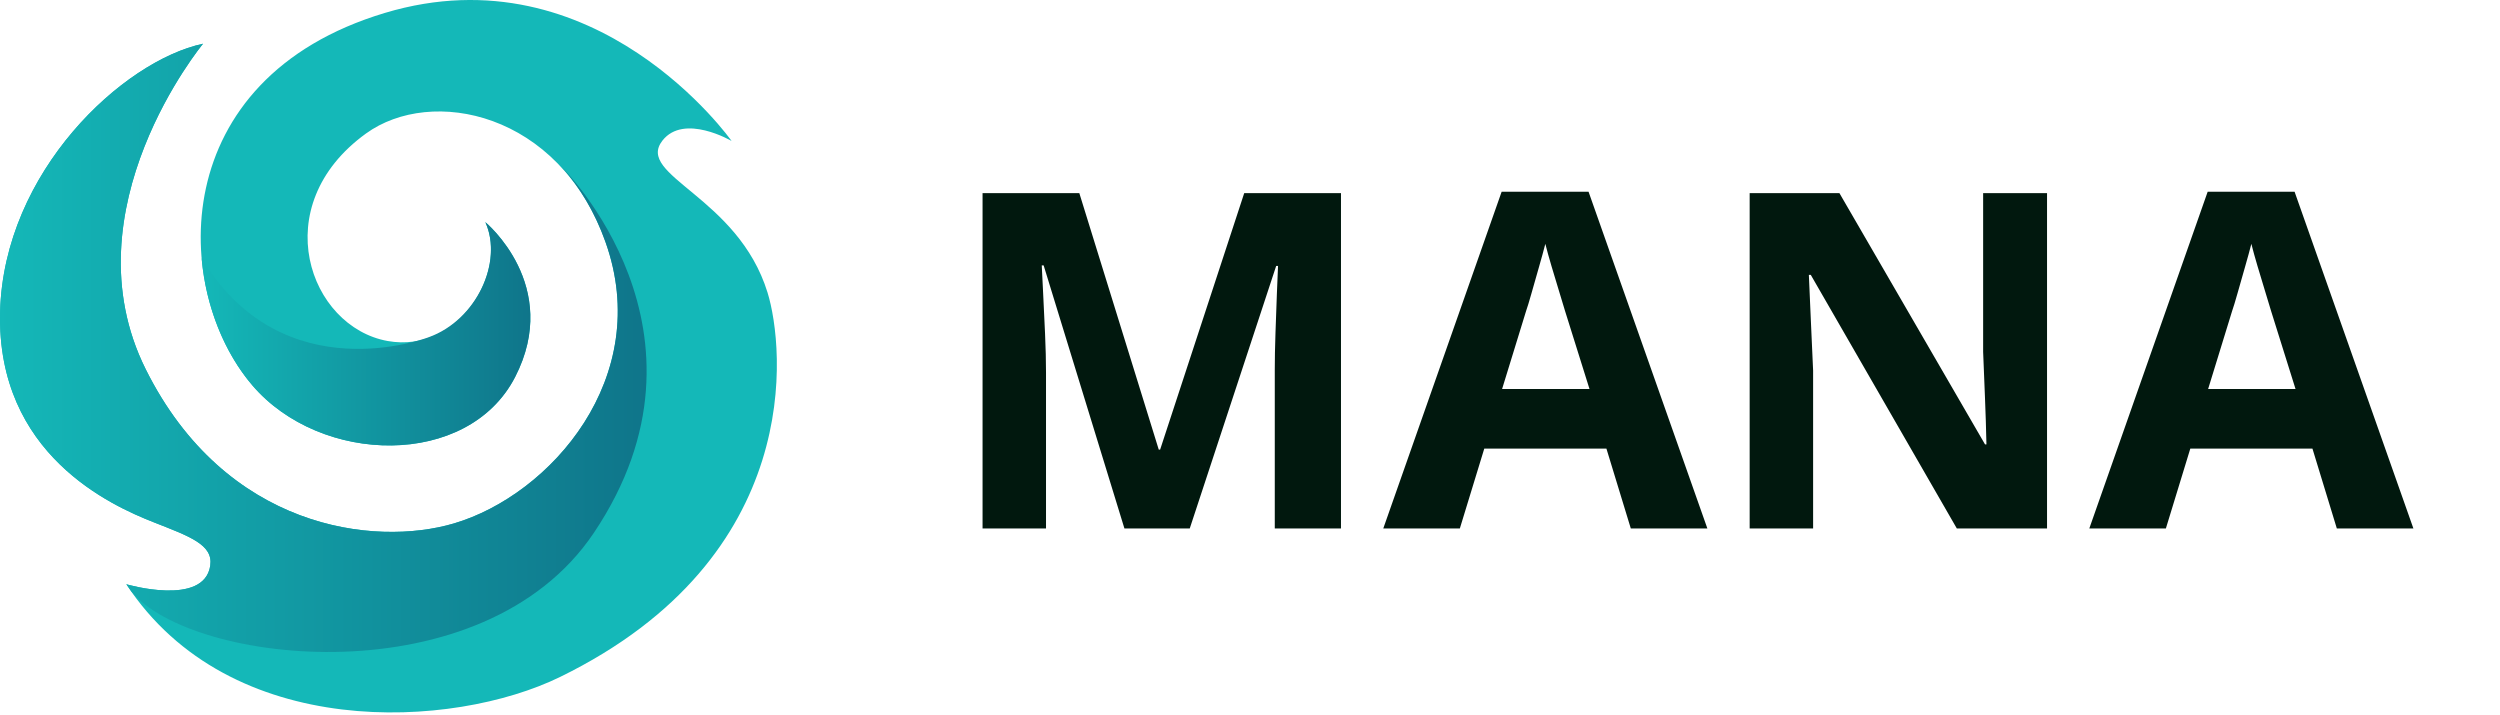
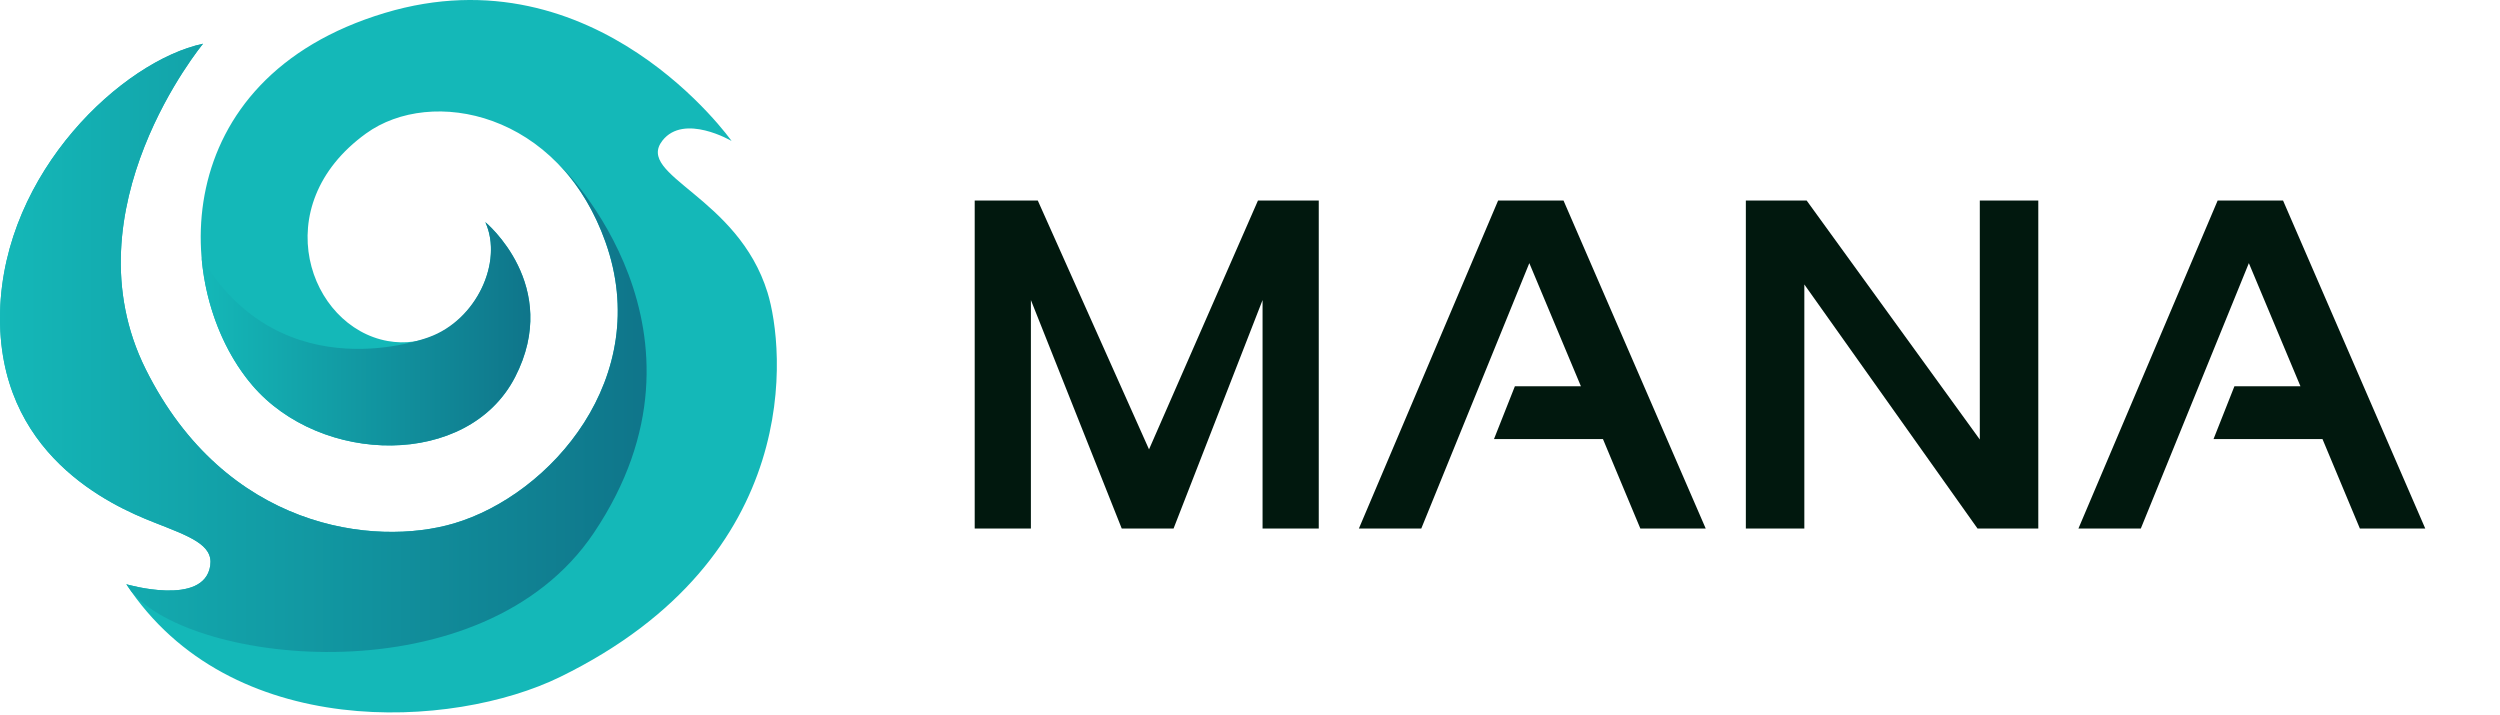
<svg xmlns="http://www.w3.org/2000/svg" width="100%" height="100%" viewBox="0 0 780 223" version="1.1" xml:space="preserve" style="fill-rule:evenodd;clip-rule:evenodd;stroke-linejoin:round;stroke-miterlimit:2;">
  <rect id="Logo" x="0" y="0" width="779.161" height="222.279" style="fill:none;" />
  <clipPath id="_clip1">
    <rect id="Logo1" x="0" y="0" width="779.161" height="222.279" />
  </clipPath>
  <g clip-path="url(#_clip1)">
    <g>
-       <text x="293.372px" y="164.894px" style="font-family:'Sansation-Bold', 'Sansation';font-weight:700;font-size:146.562px;fill:#01180e;">MANA</text>
+       <path d="M304.107,164.894l0,-102.336l19.68,0l34.708,77.647l33.993,-77.647l18.965,0l0,102.336l-17.533,0l0,-71.277l-27.767,71.277l-16.174,0l-28.339,-71.277l0,71.277l-17.533,0Z" style="fill:#01180e;fill-rule:nonzero;" />
+       <path d="M443.442,164.894l-19.466,0l43.439,-102.336l20.396,0l44.37,102.336l-20.396,0l-11.665,-27.91l-33.993,0l6.513,-16.459l20.61,0l-16.102,-38.43l-33.706,82.799Z" style="fill:#01180e;fill-rule:nonzero;" />
+       <path d="M544.704,164.894l0,-102.336l18.965,0l54.03,74.57l0,-74.57l18.249,0l0,102.336l-18.964,0l-54.031,-76.144l0,76.144l-18.249,0Z" style="fill:#01180e;fill-rule:nonzero;" />
+       <path d="M667.937,164.894l-19.465,0l43.439,-102.336l20.396,0l44.369,102.336l-20.396,0l-11.665,-27.91l-33.992,0l6.512,-16.459l20.61,0l-16.101,-38.43l-33.707,82.799Z" style="fill:#01180e;fill-rule:nonzero;" />
      <g>
        <path d="M151.423,69.302c0,0 23.994,19.775 9.288,48.341c-14.647,28.446 -60.685,27.618 -82.063,2.484c-25.172,-29.591 -27.031,-95.547 41.45,-116.1c66.028,-19.819 108.16,39.959 108.16,39.959c0,0 -14.825,-8.703 -21.557,-0.15c-8.625,10.963 23.488,17.366 32.772,47.444c5.307,17.2 11.857,82.531 -64.759,119.947c-33.384,16.309 -102.95,20.344 -135.306,-28.95c0,0 24.34,7.15 26.2,-5.853c0.931,-6.522 -6.5,-9.081 -17.713,-13.5c-13.065,-5.147 -49.019,-21.135 -47.865,-65.669c1.131,-43.744 38.321,-78.281 63.325,-83.612c0,0 -42.782,51.696 -17.875,101.596c24.9,49.9 71.356,55.416 96.171,48.063c30.172,-8.934 62.31,-45.603 47.26,-87.794c-14.497,-40.647 -54.313,-48.606 -74.713,-33.859c-31.343,22.662 -17.737,60.353 6.75,64.744c22.103,3.968 37.619,-21.357 30.475,-37.091" style="fill:#14b8b8;fill-rule:nonzero;" />
        <path d="M45.477,115.239c24.906,49.9 71.353,55.416 96.175,48.063c30.172,-8.934 62.309,-45.6 47.259,-87.791c-3.365,-9.443 -8.087,-17.178 -13.562,-23.3c0,0 52.087,51.26 9.925,114.05c-34.616,51.55 -125.484,41.225 -144.256,18.303c-0.538,-0.762 -1.091,-1.496 -1.61,-2.284c0,0 24.341,7.147 26.197,-5.853c0.931,-6.525 -6.497,-9.081 -17.709,-13.503c-13.063,-5.144 -49.022,-21.135 -47.869,-65.669c1.134,-43.744 38.325,-78.281 63.328,-83.612c0,0 -42.781,51.696 -17.878,101.596Z" style="fill:url(#_Linear2);fill-rule:nonzero;" />
        <path d="M160.705,117.643c-14.64,28.446 -60.681,27.618 -82.062,2.481c-8.553,-10.05 -14.4,-24.306 -15.728,-39.547c25.468,42.272 70.868,24.625 70.868,24.625c14.791,-5.303 23.294,-23.441 17.641,-35.9c0,0 23.987,19.775 9.281,48.341Z" style="fill:url(#_Linear3);fill-rule:nonzero;" />
      </g>
    </g>
  </g>
  <defs>
    <linearGradient id="_Linear2" x1="0" y1="0" x2="1" y2="0" gradientUnits="userSpaceOnUse" gradientTransform="matrix(-201.744,0,0,201.744,201.745,108.532)">
      <stop offset="0" style="stop-color:#0f758a;stop-opacity:1" />
      <stop offset="1" style="stop-color:#14b8b8;stop-opacity:1" />
    </linearGradient>
    <linearGradient id="_Linear3" x1="0" y1="0" x2="1" y2="0" gradientUnits="userSpaceOnUse" gradientTransform="matrix(-102.56,0,0,102.56,165.477,104.144)">
      <stop offset="0" style="stop-color:#0f758a;stop-opacity:1" />
      <stop offset="1" style="stop-color:#14b8b8;stop-opacity:1" />
    </linearGradient>
  </defs>
</svg>
